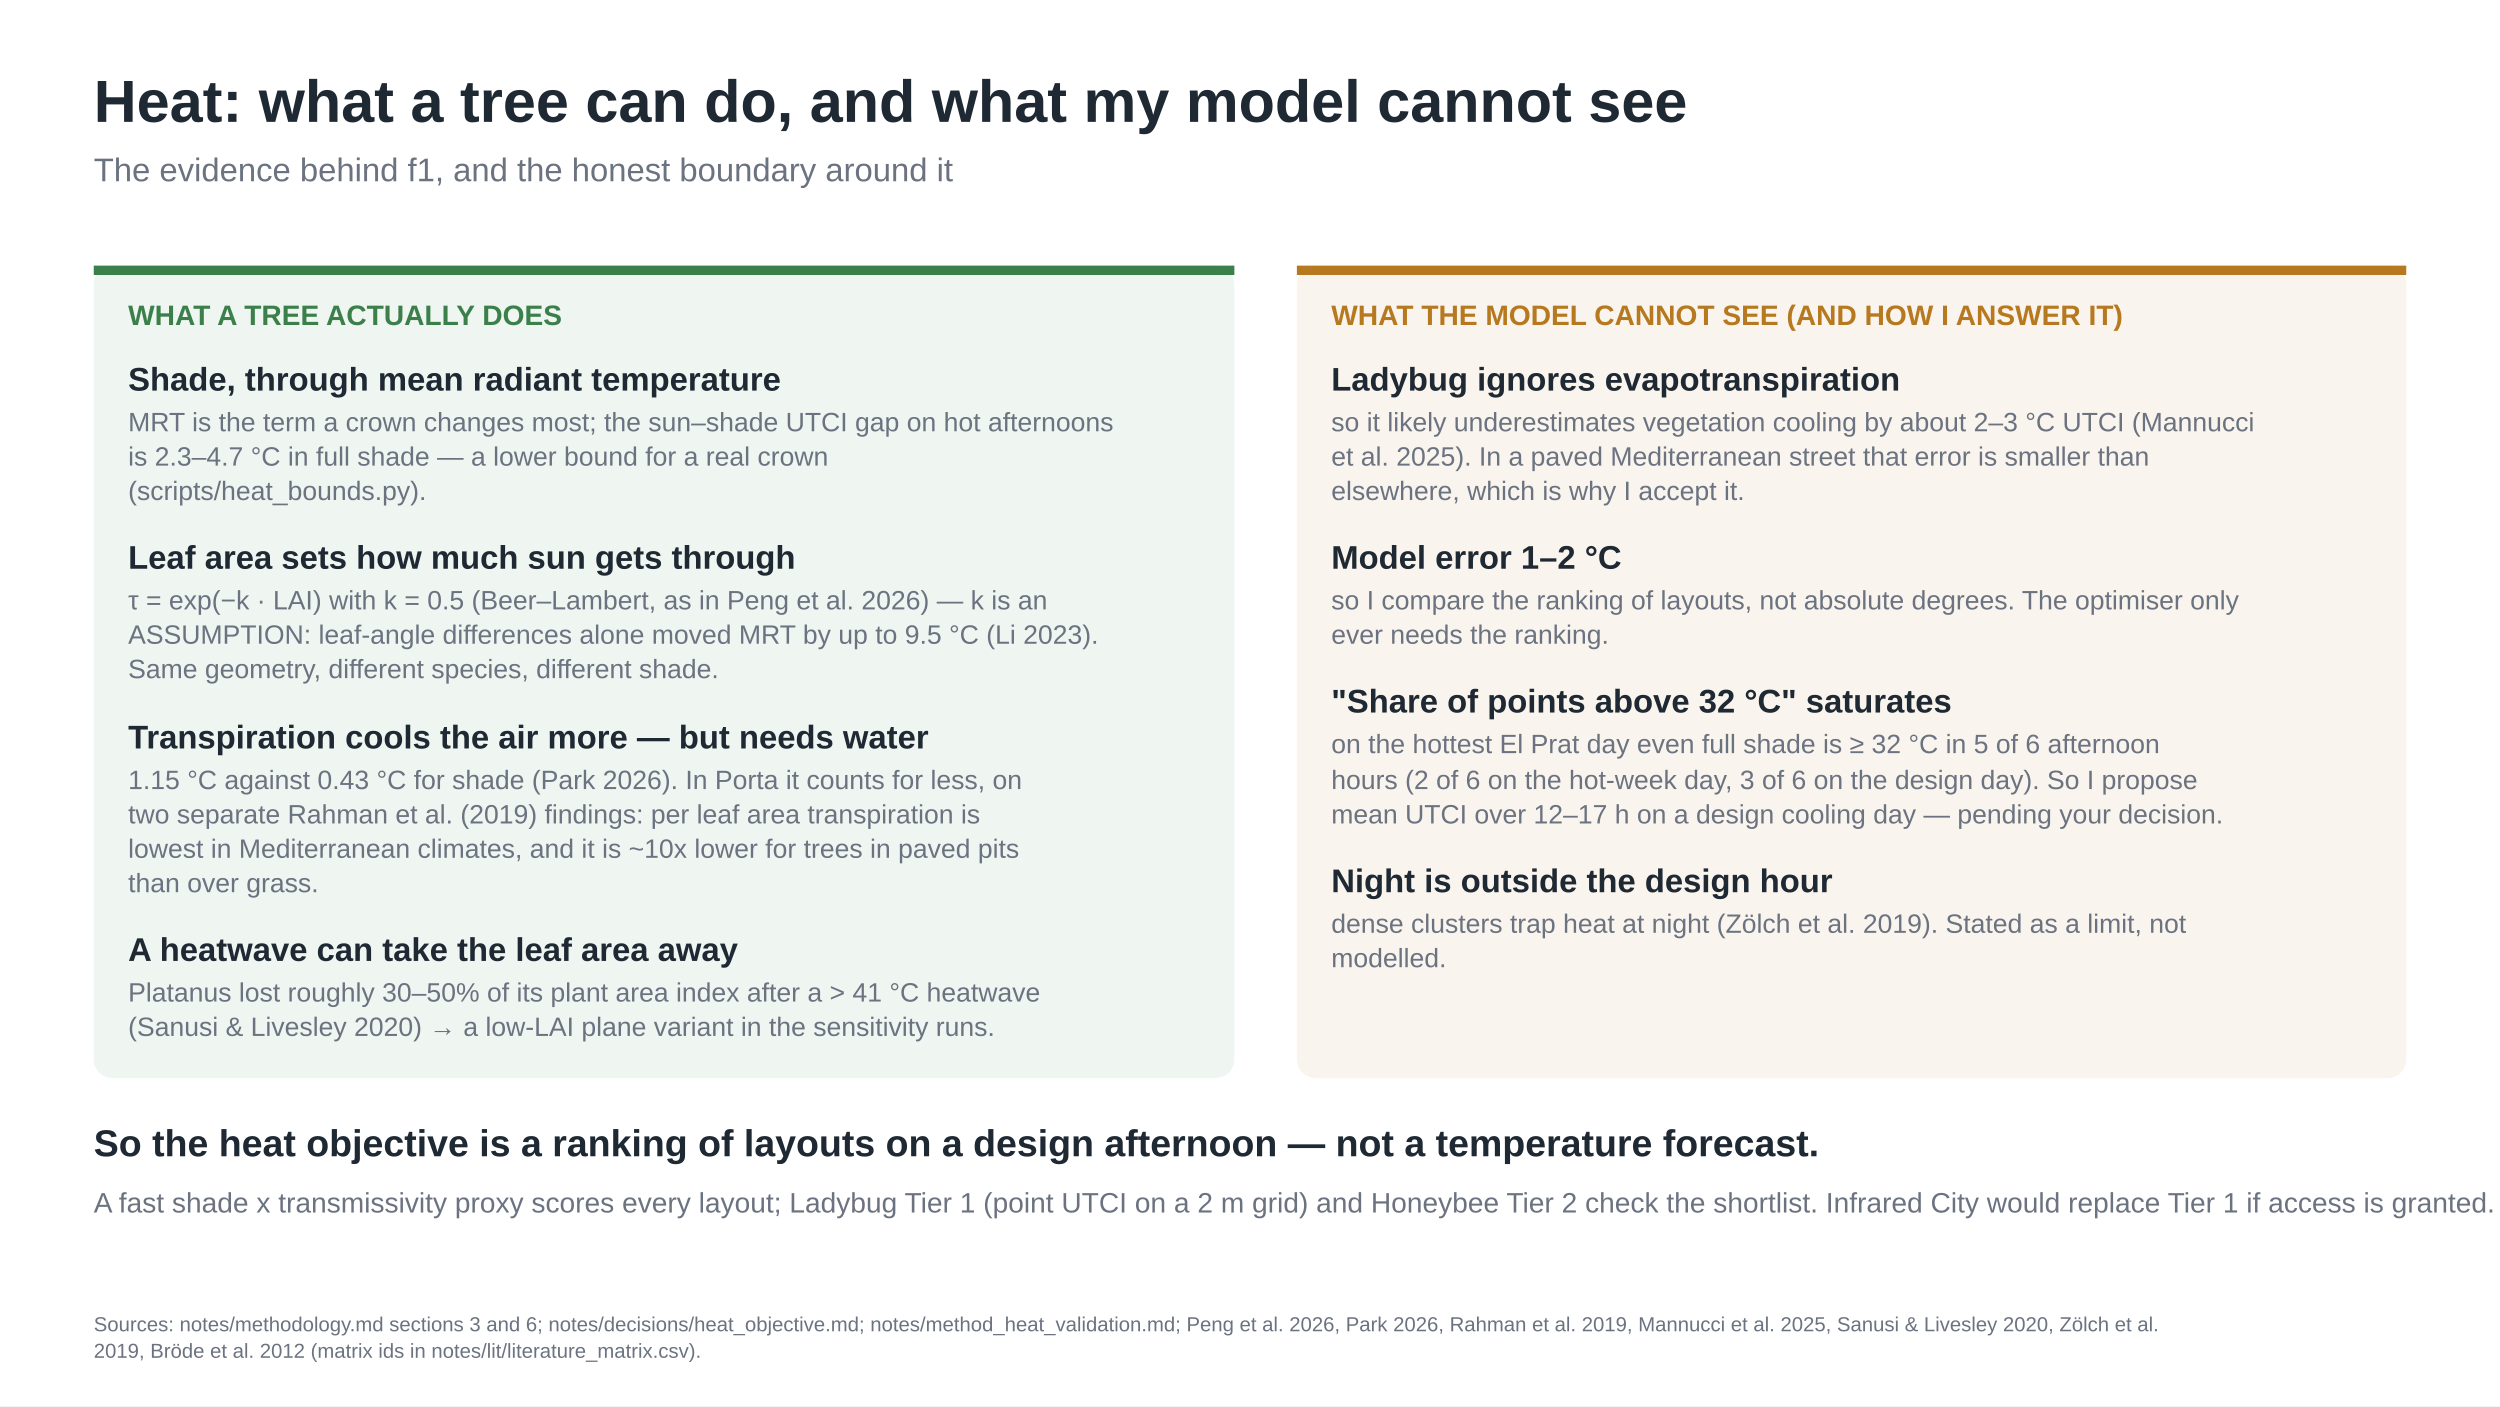
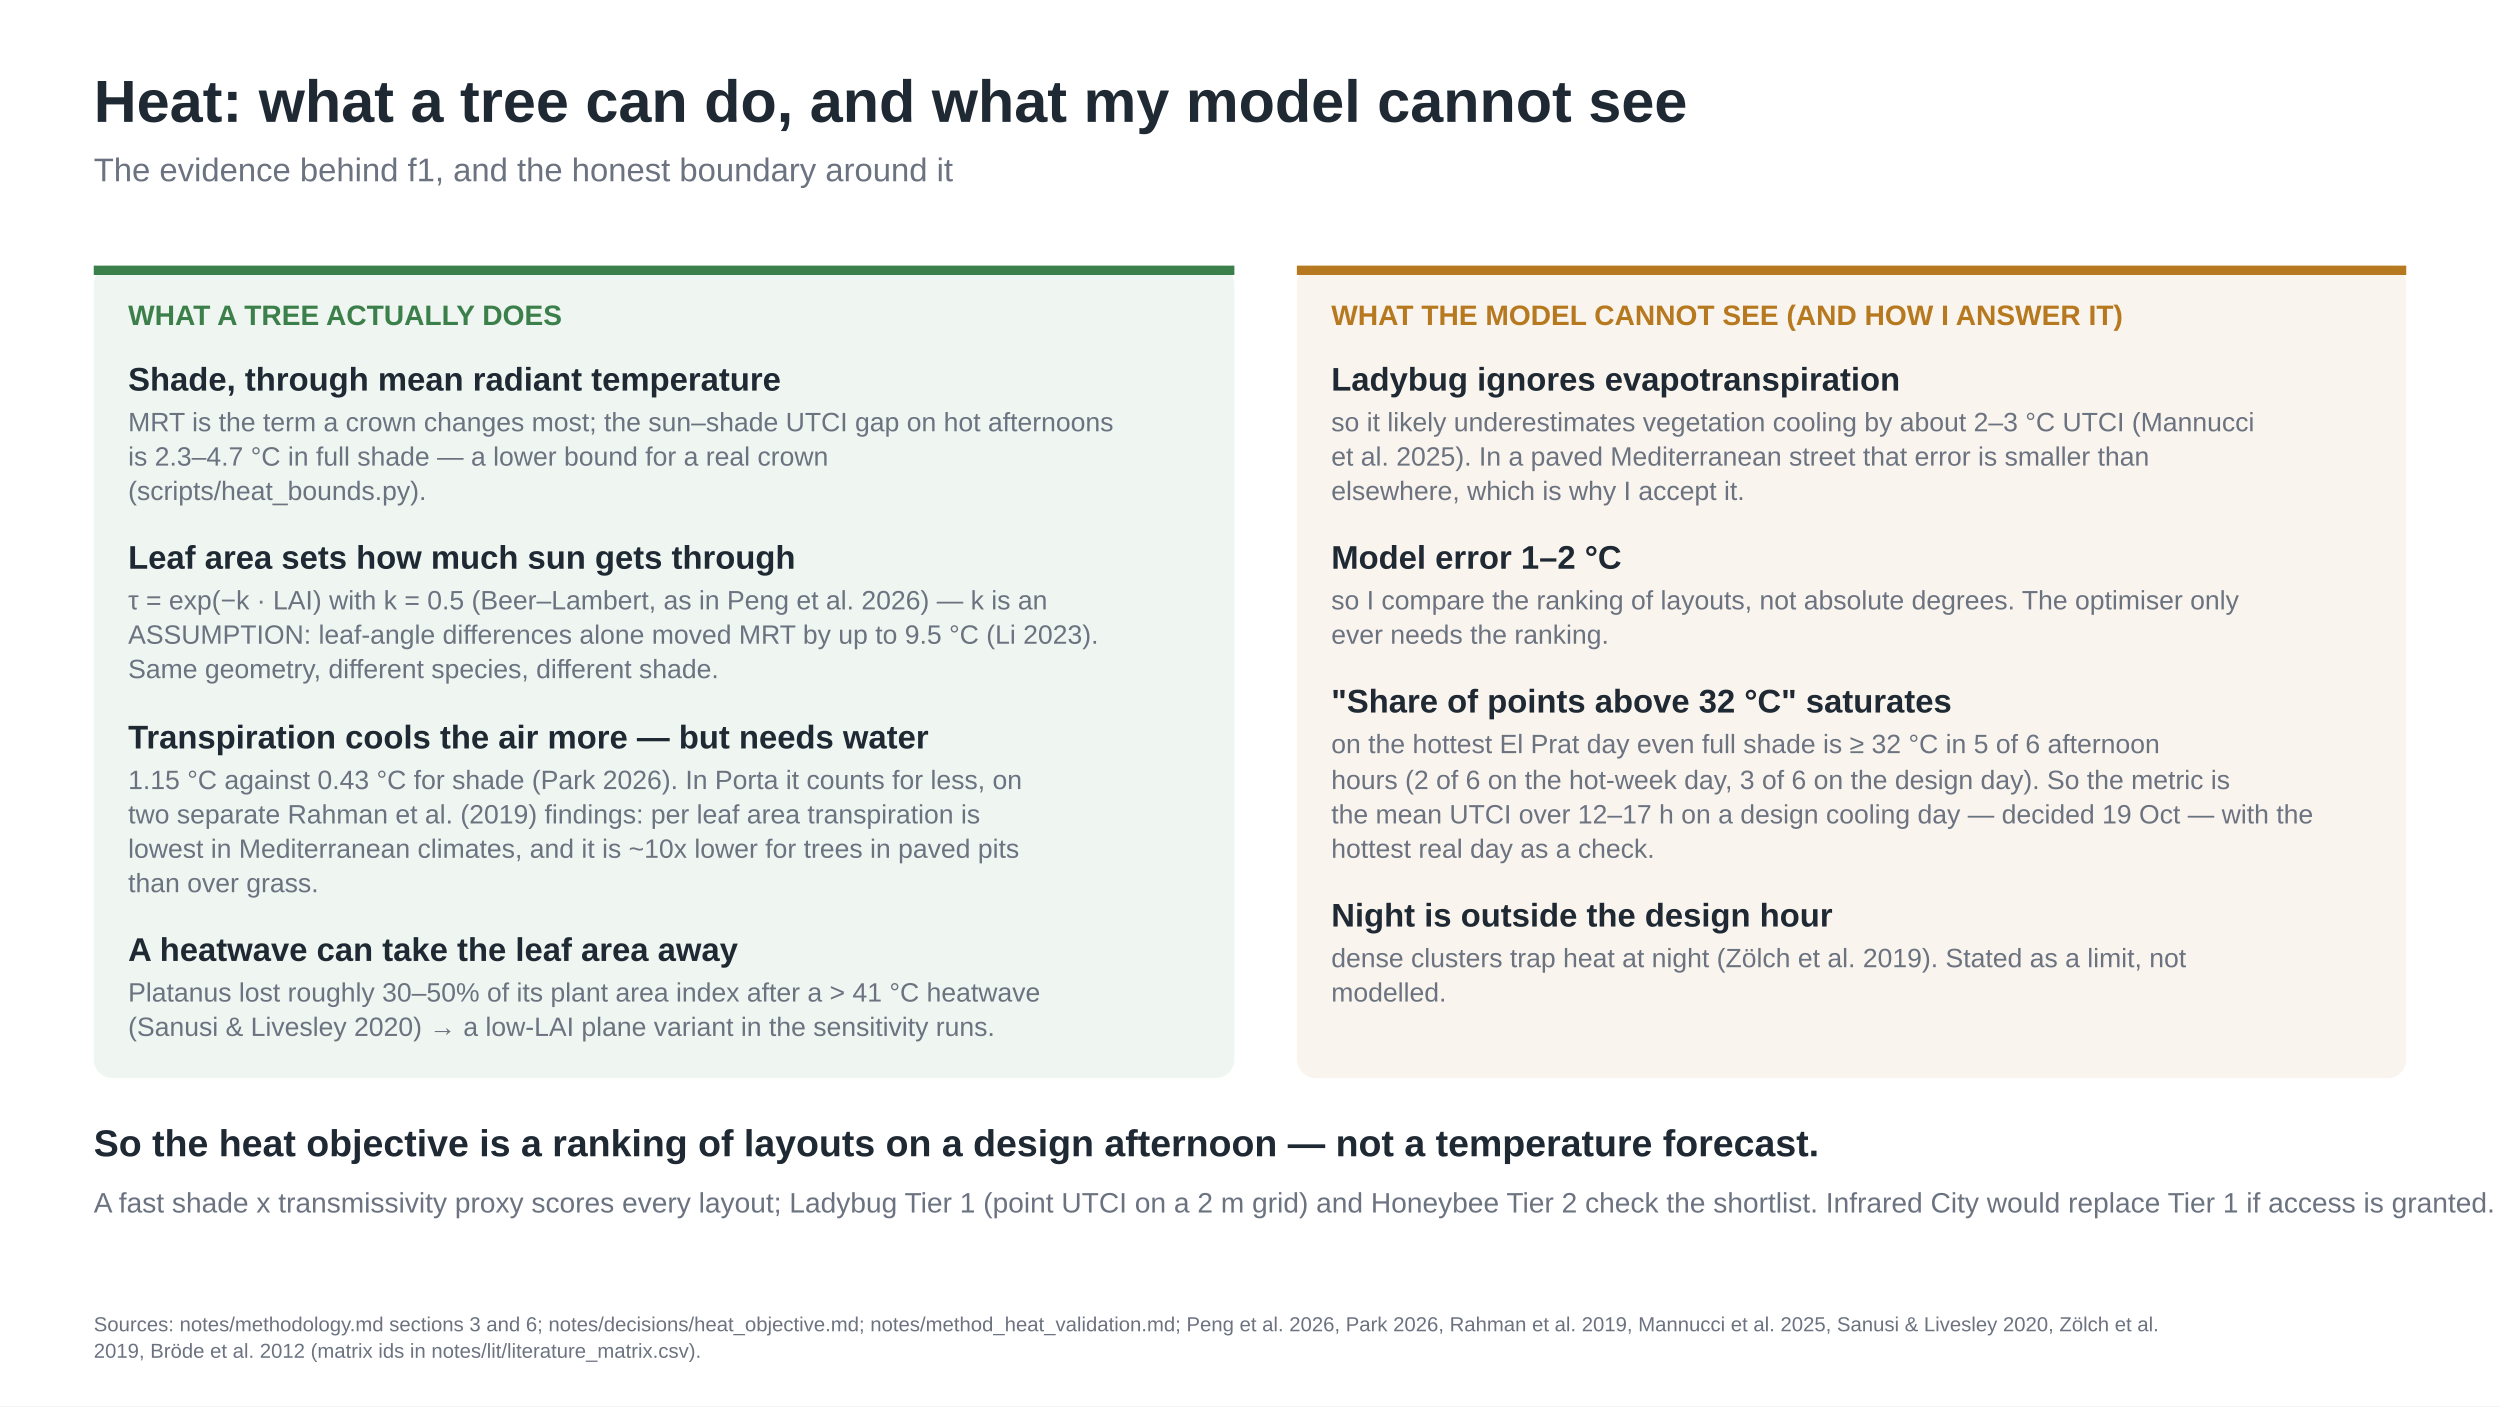
<svg xmlns="http://www.w3.org/2000/svg" width="1600" height="900" viewBox="0 0 1600 900" font-family="Arial, Helvetica, sans-serif">
  <defs>
    <marker id="arr" viewBox="0 0 10 10" refX="9" refY="5" markerWidth="7" markerHeight="7" orient="auto">
      <path d="M0,0 L10,5 L0,10 z" fill="#6B7280" />
    </marker>
  </defs>
  <rect width="1600" height="900" fill="#FFFFFF" />
  <text x="60" y="78" font-size="38" fill="#1F2933" font-weight="bold" text-anchor="start">Heat: what a tree can do, and what my model cannot see</text>
  <text x="60" y="116" font-size="21" fill="#6B7280" font-weight="normal" text-anchor="start">The evidence behind f1, and the honest boundary around it</text>
  <rect x="60" y="170" width="730" height="520" rx="12" fill="#3B7F4A" fill-opacity="0.08" stroke="none" stroke-width="2" />
  <rect x="60" y="170" width="730" height="6" rx="0" fill="#3B7F4A" fill-opacity="1.0" stroke="none" stroke-width="2" />
  <text x="82" y="208" font-size="18" fill="#3B7F4A" font-weight="bold" text-anchor="start">WHAT A TREE ACTUALLY DOES</text>
  <text x="82" y="250" font-size="21" fill="#1F2933" font-weight="bold" text-anchor="start">Shade, through mean radiant temperature</text>
  <text x="82" y="276" font-size="17" fill="#6B7280" font-weight="normal" text-anchor="start">MRT is the term a crown changes most; the sun–shade UTCI gap on hot afternoons</text>
  <text x="82" y="298" font-size="17" fill="#6B7280" font-weight="normal" text-anchor="start">is 2.3–4.7 °C in full shade — a lower bound for a real crown</text>
  <text x="82" y="320" font-size="17" fill="#6B7280" font-weight="normal" text-anchor="start">(scripts/heat_bounds.py).</text>
  <text x="82" y="364" font-size="21" fill="#1F2933" font-weight="bold" text-anchor="start">Leaf area sets how much sun gets through</text>
  <text x="82" y="390" font-size="17" fill="#6B7280" font-weight="normal" text-anchor="start">τ = exp(−k · LAI) with k = 0.5 (Beer–Lambert, as in Peng et al. 2026) — k is an</text>
  <text x="82" y="412" font-size="17" fill="#6B7280" font-weight="normal" text-anchor="start">ASSUMPTION: leaf-angle differences alone moved MRT by up to 9.5 °C (Li 2023).</text>
  <text x="82" y="434" font-size="17" fill="#6B7280" font-weight="normal" text-anchor="start">Same geometry, different species, different shade.</text>
  <text x="82" y="479" font-size="21" fill="#1F2933" font-weight="bold" text-anchor="start">Transpiration cools the air more — but needs water</text>
  <text x="82" y="505" font-size="17" fill="#6B7280" font-weight="normal" text-anchor="start">1.15 °C against 0.43 °C for shade (Park 2026). In Porta it counts for less, on</text>
  <text x="82" y="527" font-size="17" fill="#6B7280" font-weight="normal" text-anchor="start">two separate Rahman et al. (2019) findings: per leaf area transpiration is</text>
  <text x="82" y="549" font-size="17" fill="#6B7280" font-weight="normal" text-anchor="start">lowest in Mediterranean climates, and it is ~10x lower for trees in paved pits</text>
  <text x="82" y="571" font-size="17" fill="#6B7280" font-weight="normal" text-anchor="start">than over grass.</text>
  <text x="82" y="615" font-size="21" fill="#1F2933" font-weight="bold" text-anchor="start">A heatwave can take the leaf area away</text>
  <text x="82" y="641" font-size="17" fill="#6B7280" font-weight="normal" text-anchor="start">Platanus lost roughly 30–50% of its plant area index after a &gt; 41 °C heatwave</text>
  <text x="82" y="663" font-size="17" fill="#6B7280" font-weight="normal" text-anchor="start">(Sanusi &amp; Livesley 2020) → a low-LAI plane variant in the sensitivity runs.</text>
  <rect x="830" y="170" width="710" height="520" rx="12" fill="#B7791F" fill-opacity="0.08" stroke="none" stroke-width="2" />
  <rect x="830" y="170" width="710" height="6" rx="0" fill="#B7791F" fill-opacity="1.0" stroke="none" stroke-width="2" />
  <text x="852" y="208" font-size="18" fill="#B7791F" font-weight="bold" text-anchor="start">WHAT THE MODEL CANNOT SEE (AND HOW I ANSWER IT)</text>
  <text x="852" y="250" font-size="21" fill="#1F2933" font-weight="bold" text-anchor="start">Ladybug ignores evapotranspiration</text>
  <text x="852" y="276" font-size="17" fill="#6B7280" font-weight="normal" text-anchor="start">so it likely underestimates vegetation cooling by about 2–3 °C UTCI (Mannucci</text>
  <text x="852" y="298" font-size="17" fill="#6B7280" font-weight="normal" text-anchor="start">et al. 2025). In a paved Mediterranean street that error is smaller than</text>
  <text x="852" y="320" font-size="17" fill="#6B7280" font-weight="normal" text-anchor="start">elsewhere, which is why I accept it.</text>
  <text x="852" y="364" font-size="21" fill="#1F2933" font-weight="bold" text-anchor="start">Model error 1–2 °C</text>
  <text x="852" y="390" font-size="17" fill="#6B7280" font-weight="normal" text-anchor="start">so I compare the ranking of layouts, not absolute degrees. The optimiser only</text>
  <text x="852" y="412" font-size="17" fill="#6B7280" font-weight="normal" text-anchor="start">ever needs the ranking.</text>
  <text x="852" y="456" font-size="21" fill="#1F2933" font-weight="bold" text-anchor="start">"Share of points above 32 °C" saturates</text>
  <text x="852" y="482" font-size="17" fill="#6B7280" font-weight="normal" text-anchor="start">on the hottest El Prat day even full shade is ≥ 32 °C in 5 of 6 afternoon</text>
-   <text x="852" y="505" font-size="17" fill="#6B7280" font-weight="normal" text-anchor="start">hours (2 of 6 on the hot-week day, 3 of 6 on the design day). So I propose</text>
-   <text x="852" y="527" font-size="17" fill="#6B7280" font-weight="normal" text-anchor="start">mean UTCI over 12–17 h on a design cooling day — pending your decision.</text>
-   <text x="852" y="571" font-size="21" fill="#1F2933" font-weight="bold" text-anchor="start">Night is outside the design hour</text>
-   <text x="852" y="597" font-size="17" fill="#6B7280" font-weight="normal" text-anchor="start">dense clusters trap heat at night (Zölch et al. 2019). Stated as a limit, not</text>
-   <text x="852" y="619" font-size="17" fill="#6B7280" font-weight="normal" text-anchor="start">modelled.</text>
+   <text x="852" y="505" font-size="17" fill="#6B7280" font-weight="normal" text-anchor="start">hours (2 of 6 on the hot-week day, 3 of 6 on the design day). So the metric is</text>
+   <text x="852" y="527" font-size="17" fill="#6B7280" font-weight="normal" text-anchor="start">the mean UTCI over 12–17 h on a design cooling day — decided 19 Oct — with the</text>
+   <text x="852" y="549" font-size="17" fill="#6B7280" font-weight="normal" text-anchor="start">hottest real day as a check.</text>
+   <text x="852" y="593" font-size="21" fill="#1F2933" font-weight="bold" text-anchor="start">Night is outside the design hour</text>
+   <text x="852" y="619" font-size="17" fill="#6B7280" font-weight="normal" text-anchor="start">dense clusters trap heat at night (Zölch et al. 2019). Stated as a limit, not</text>
+   <text x="852" y="641" font-size="17" fill="#6B7280" font-weight="normal" text-anchor="start">modelled.</text>
  <text x="60" y="740" font-size="24" fill="#1F2933" font-weight="bold" text-anchor="start">So the heat objective is a ranking of layouts on a design afternoon — not a temperature forecast.</text>
  <text x="60" y="776" font-size="18" fill="#6B7280" font-weight="normal" text-anchor="start">A fast shade x transmissivity proxy scores every layout; Ladybug Tier 1 (point UTCI on a 2 m grid) and Honeybee Tier 2 check the shortlist. Infrared City would replace Tier 1 if access is granted.</text>
  <text x="60" y="852" font-size="13" fill="#6B7280" font-weight="normal" text-anchor="start">Sources: notes/methodology.md sections 3 and 6; notes/decisions/heat_objective.md; notes/method_heat_validation.md; Peng et al. 2026, Park 2026, Rahman et al. 2019, Mannucci et al. 2025, Sanusi &amp; Livesley 2020, Zölch et al.</text>
  <text x="60" y="869" font-size="13" fill="#6B7280" font-weight="normal" text-anchor="start">2019, Bröde et al. 2012 (matrix ids in notes/lit/literature_matrix.csv).</text>
</svg>
